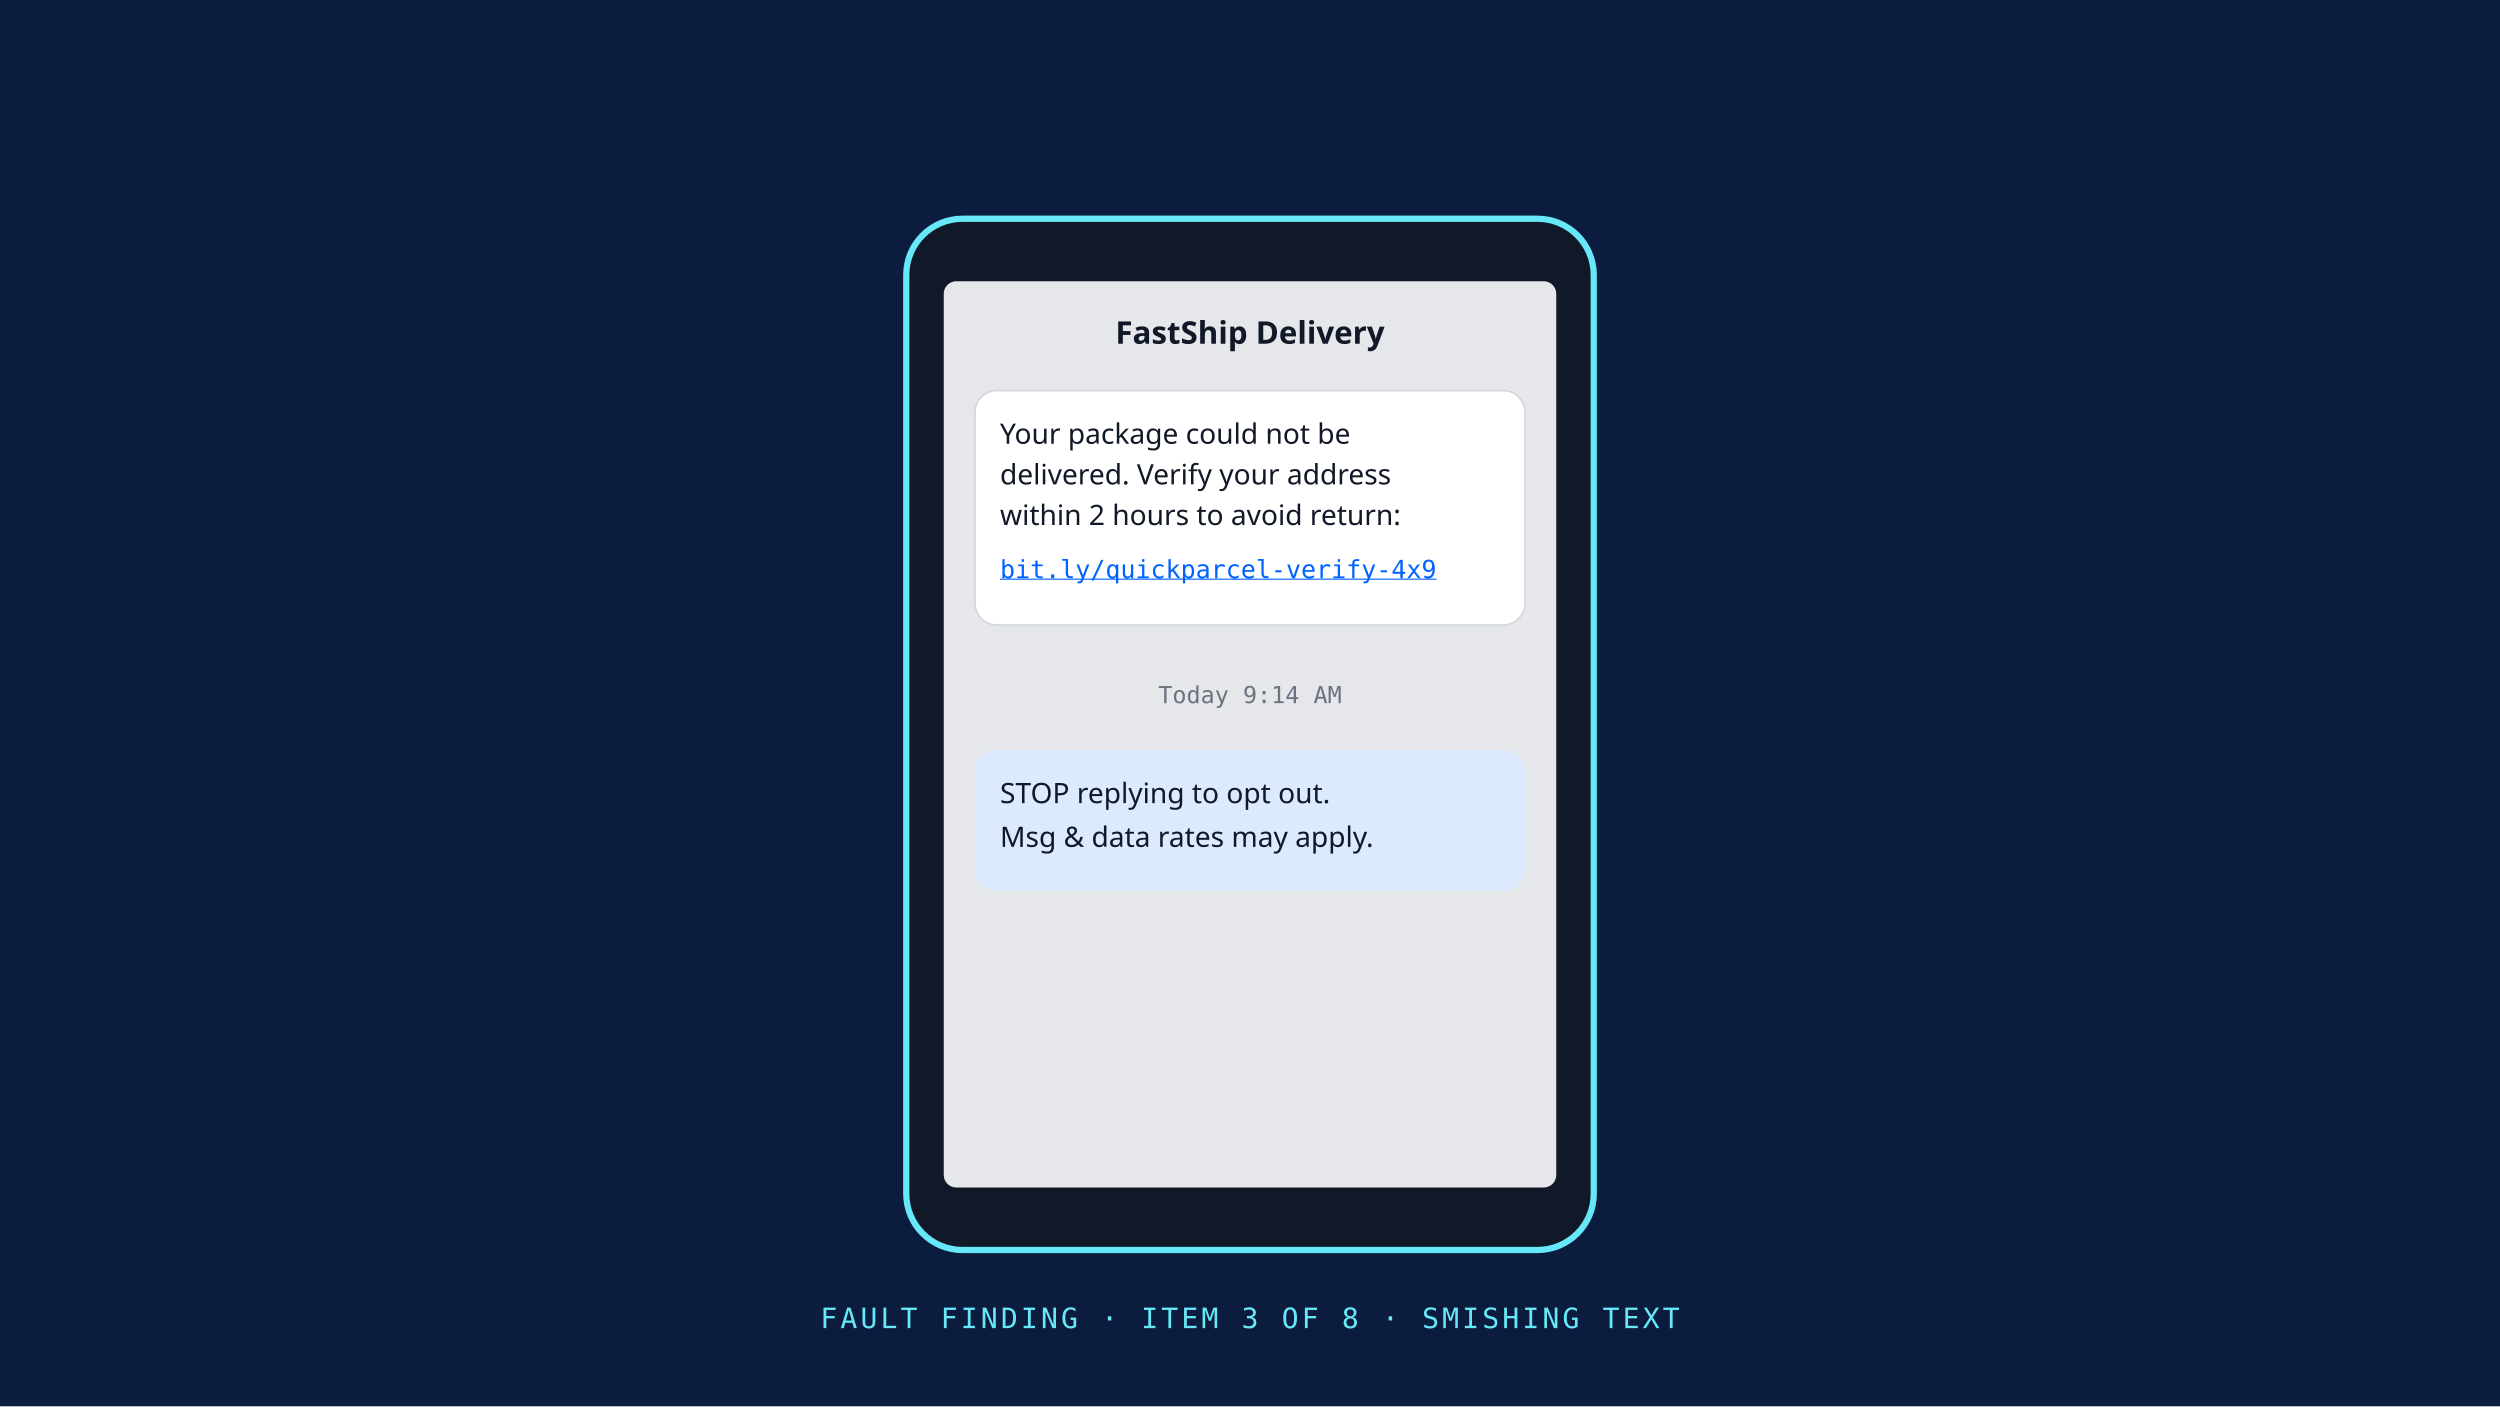
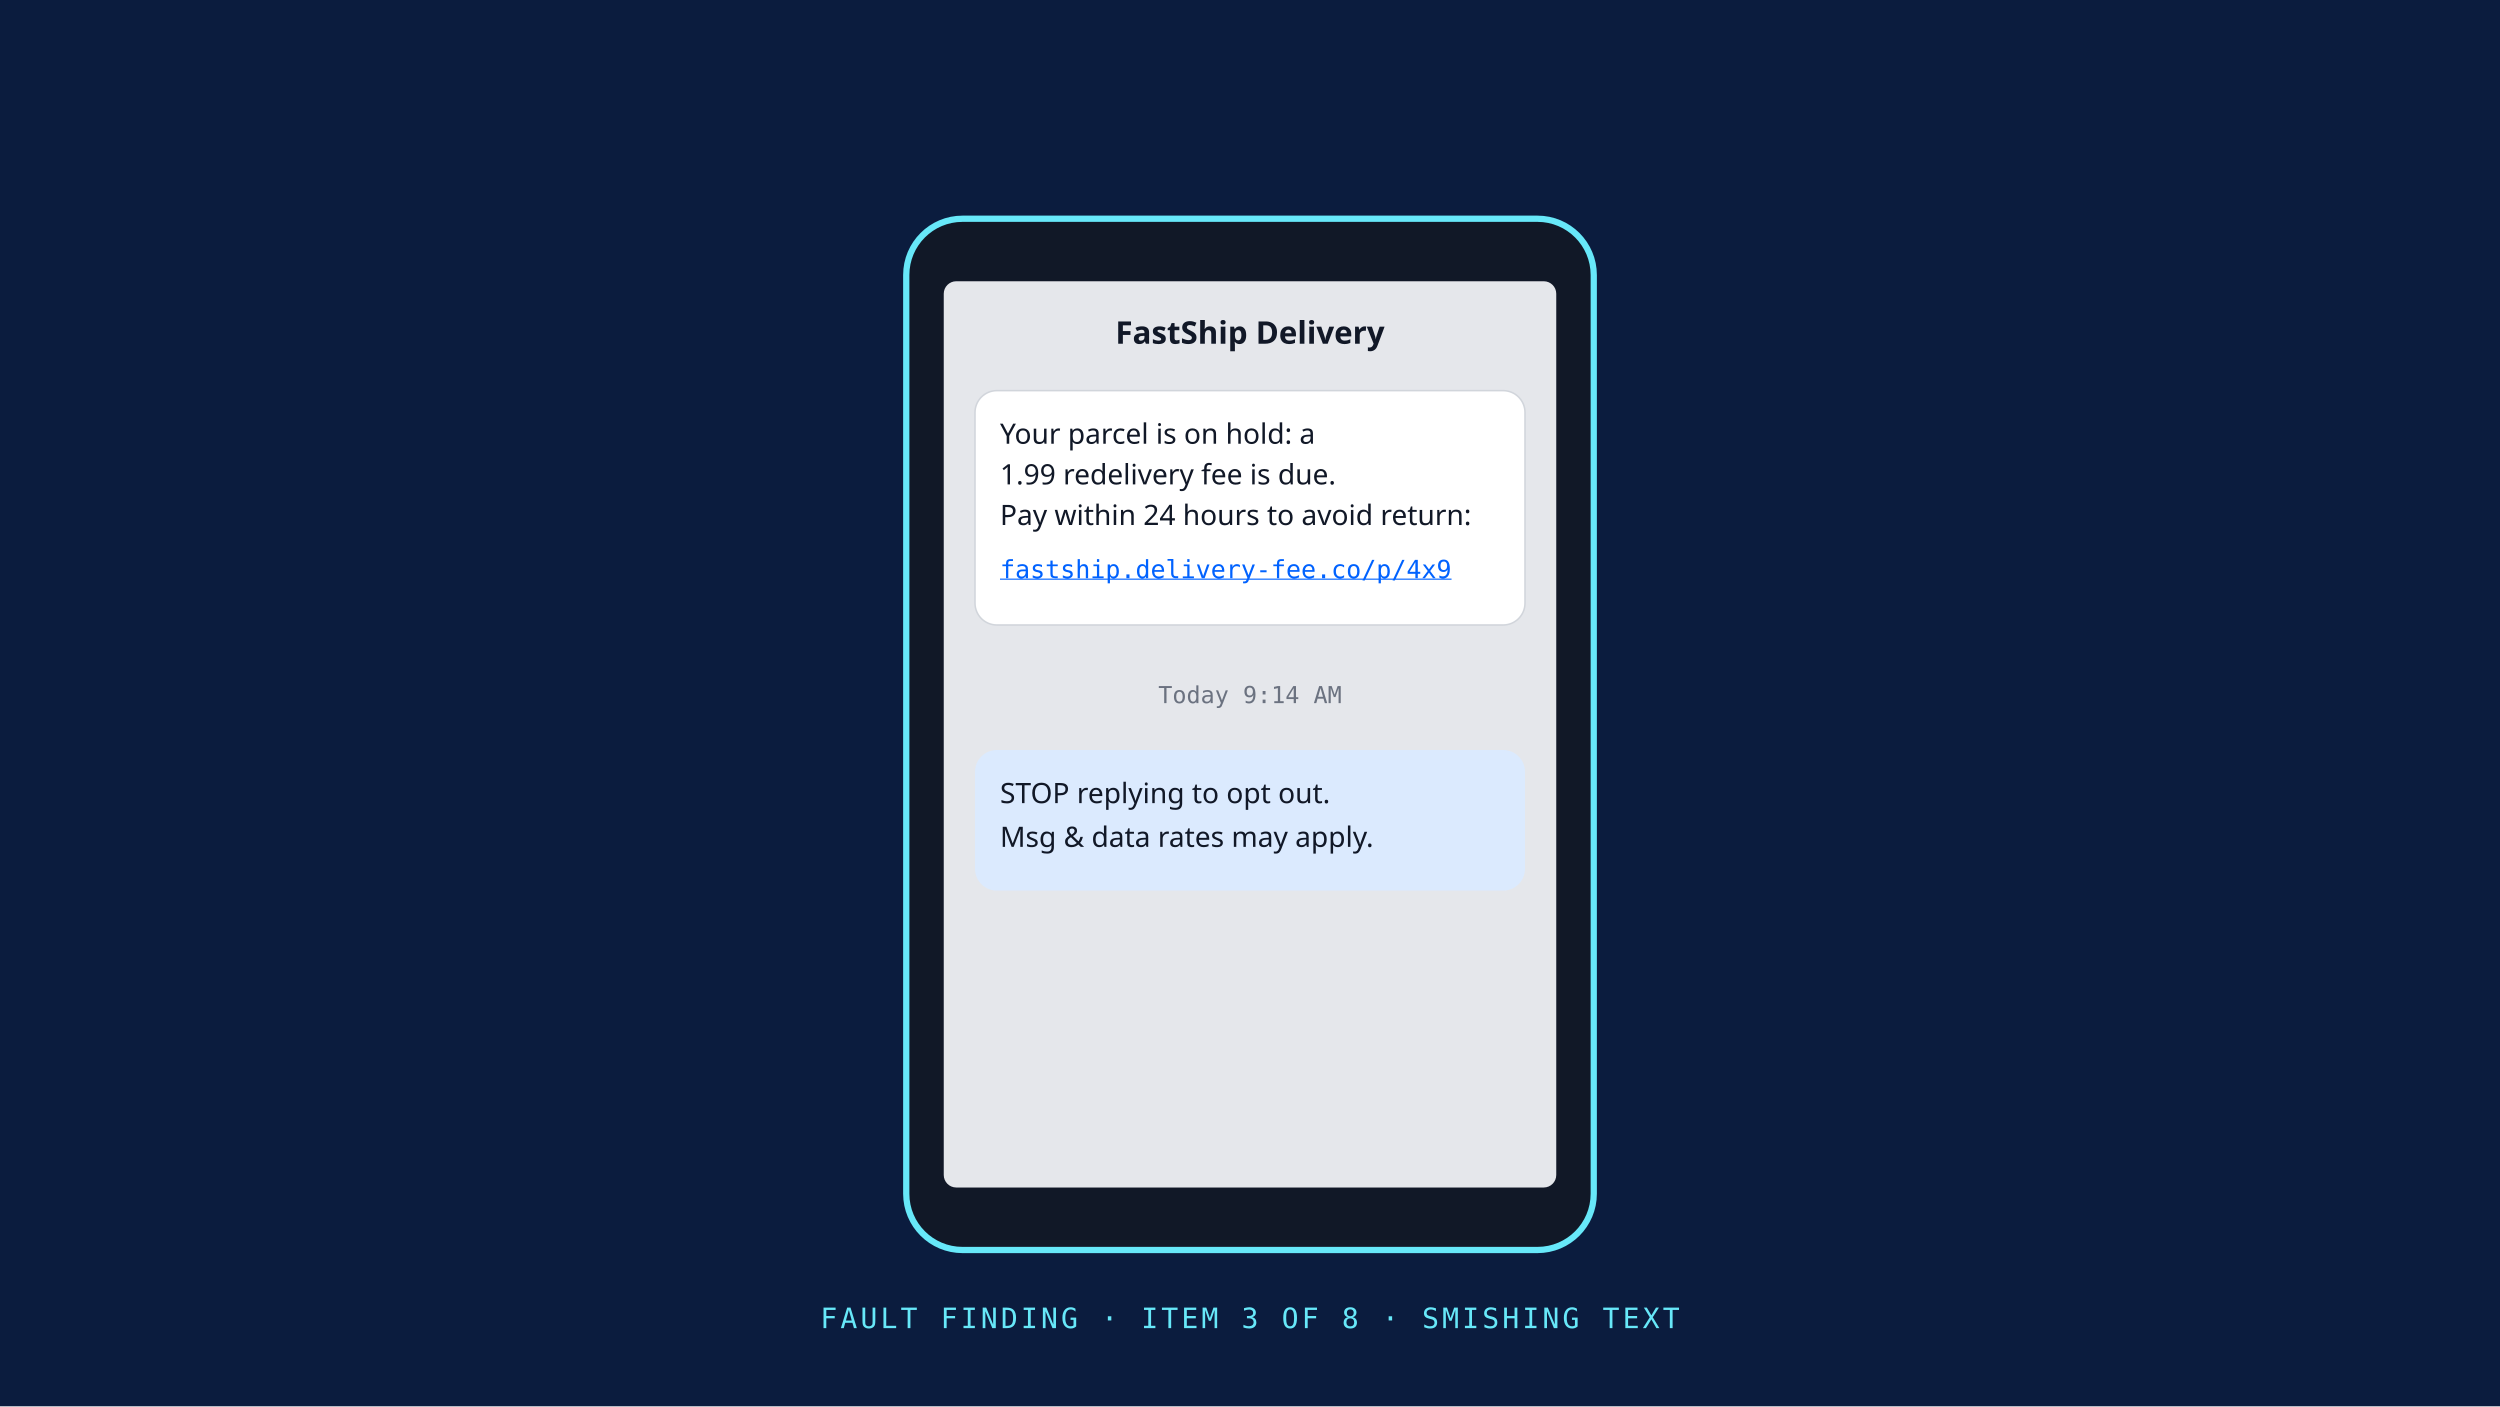
<svg xmlns="http://www.w3.org/2000/svg" viewBox="0 0 1600 900">
  <rect width="1600" height="900" fill="#0b1c3e" />
  <rect x="580" y="140" width="440" height="660" rx="36" fill="#111827" stroke="#67e8f9" stroke-width="4" />
  <rect x="604" y="180" width="392" height="580" rx="8" fill="#e5e7eb" />
  <text x="800" y="220" font-family="Barlow, sans-serif" font-size="20" font-weight="700" fill="#111827" text-anchor="middle">FastShip Delivery</text>
  <g transform="translate(624,250)">
    <rect x="0" y="0" width="352" height="150" rx="14" fill="#fff" stroke="#d1d5db" />
-     <text x="16" y="34" font-family="Barlow, sans-serif" font-size="18" fill="#111827">Your package could not be</text>
-     <text x="16" y="60" font-family="Barlow, sans-serif" font-size="18" fill="#111827">delivered. Verify your address</text>
-     <text x="16" y="86" font-family="Barlow, sans-serif" font-size="18" fill="#111827">within 2 hours to avoid return:</text>
-     <text x="16" y="120" font-family="Space Mono, monospace" font-size="16" fill="#0062ff" text-decoration="underline">bit.ly/quickparcel-verify-4x9</text>
+     <text x="16" y="34" font-family="Barlow, sans-serif" font-size="18" fill="#111827">Your parcel is on hold: a</text>
+     <text x="16" y="60" font-family="Barlow, sans-serif" font-size="18" fill="#111827">1.99 redelivery fee is due.</text>
+     <text x="16" y="86" font-family="Barlow, sans-serif" font-size="18" fill="#111827">Pay within 24 hours to avoid return:</text>
+     <text x="16" y="120" font-family="Space Mono, monospace" font-size="16" fill="#0062ff" text-decoration="underline">fastship.delivery-fee.co/p/4x9</text>
  </g>
  <text x="800" y="450" font-family="Space Mono, monospace" font-size="15" fill="#6b7280" text-anchor="middle">Today 9:14 AM</text>
  <g transform="translate(624,480)">
    <rect x="0" y="0" width="352" height="90" rx="14" fill="#dbeafe" />
    <text x="16" y="34" font-family="Barlow, sans-serif" font-size="18" fill="#111827">STOP replying to opt out.</text>
    <text x="16" y="62" font-family="Barlow, sans-serif" font-size="18" fill="#111827">Msg &amp; data rates may apply.</text>
  </g>
  <text x="800" y="850" font-family="Space Mono, monospace" font-size="18" fill="#67e8f9" text-anchor="middle" letter-spacing="2">FAULT FINDING · ITEM 3 OF 8 · SMISHING TEXT</text>
</svg>
